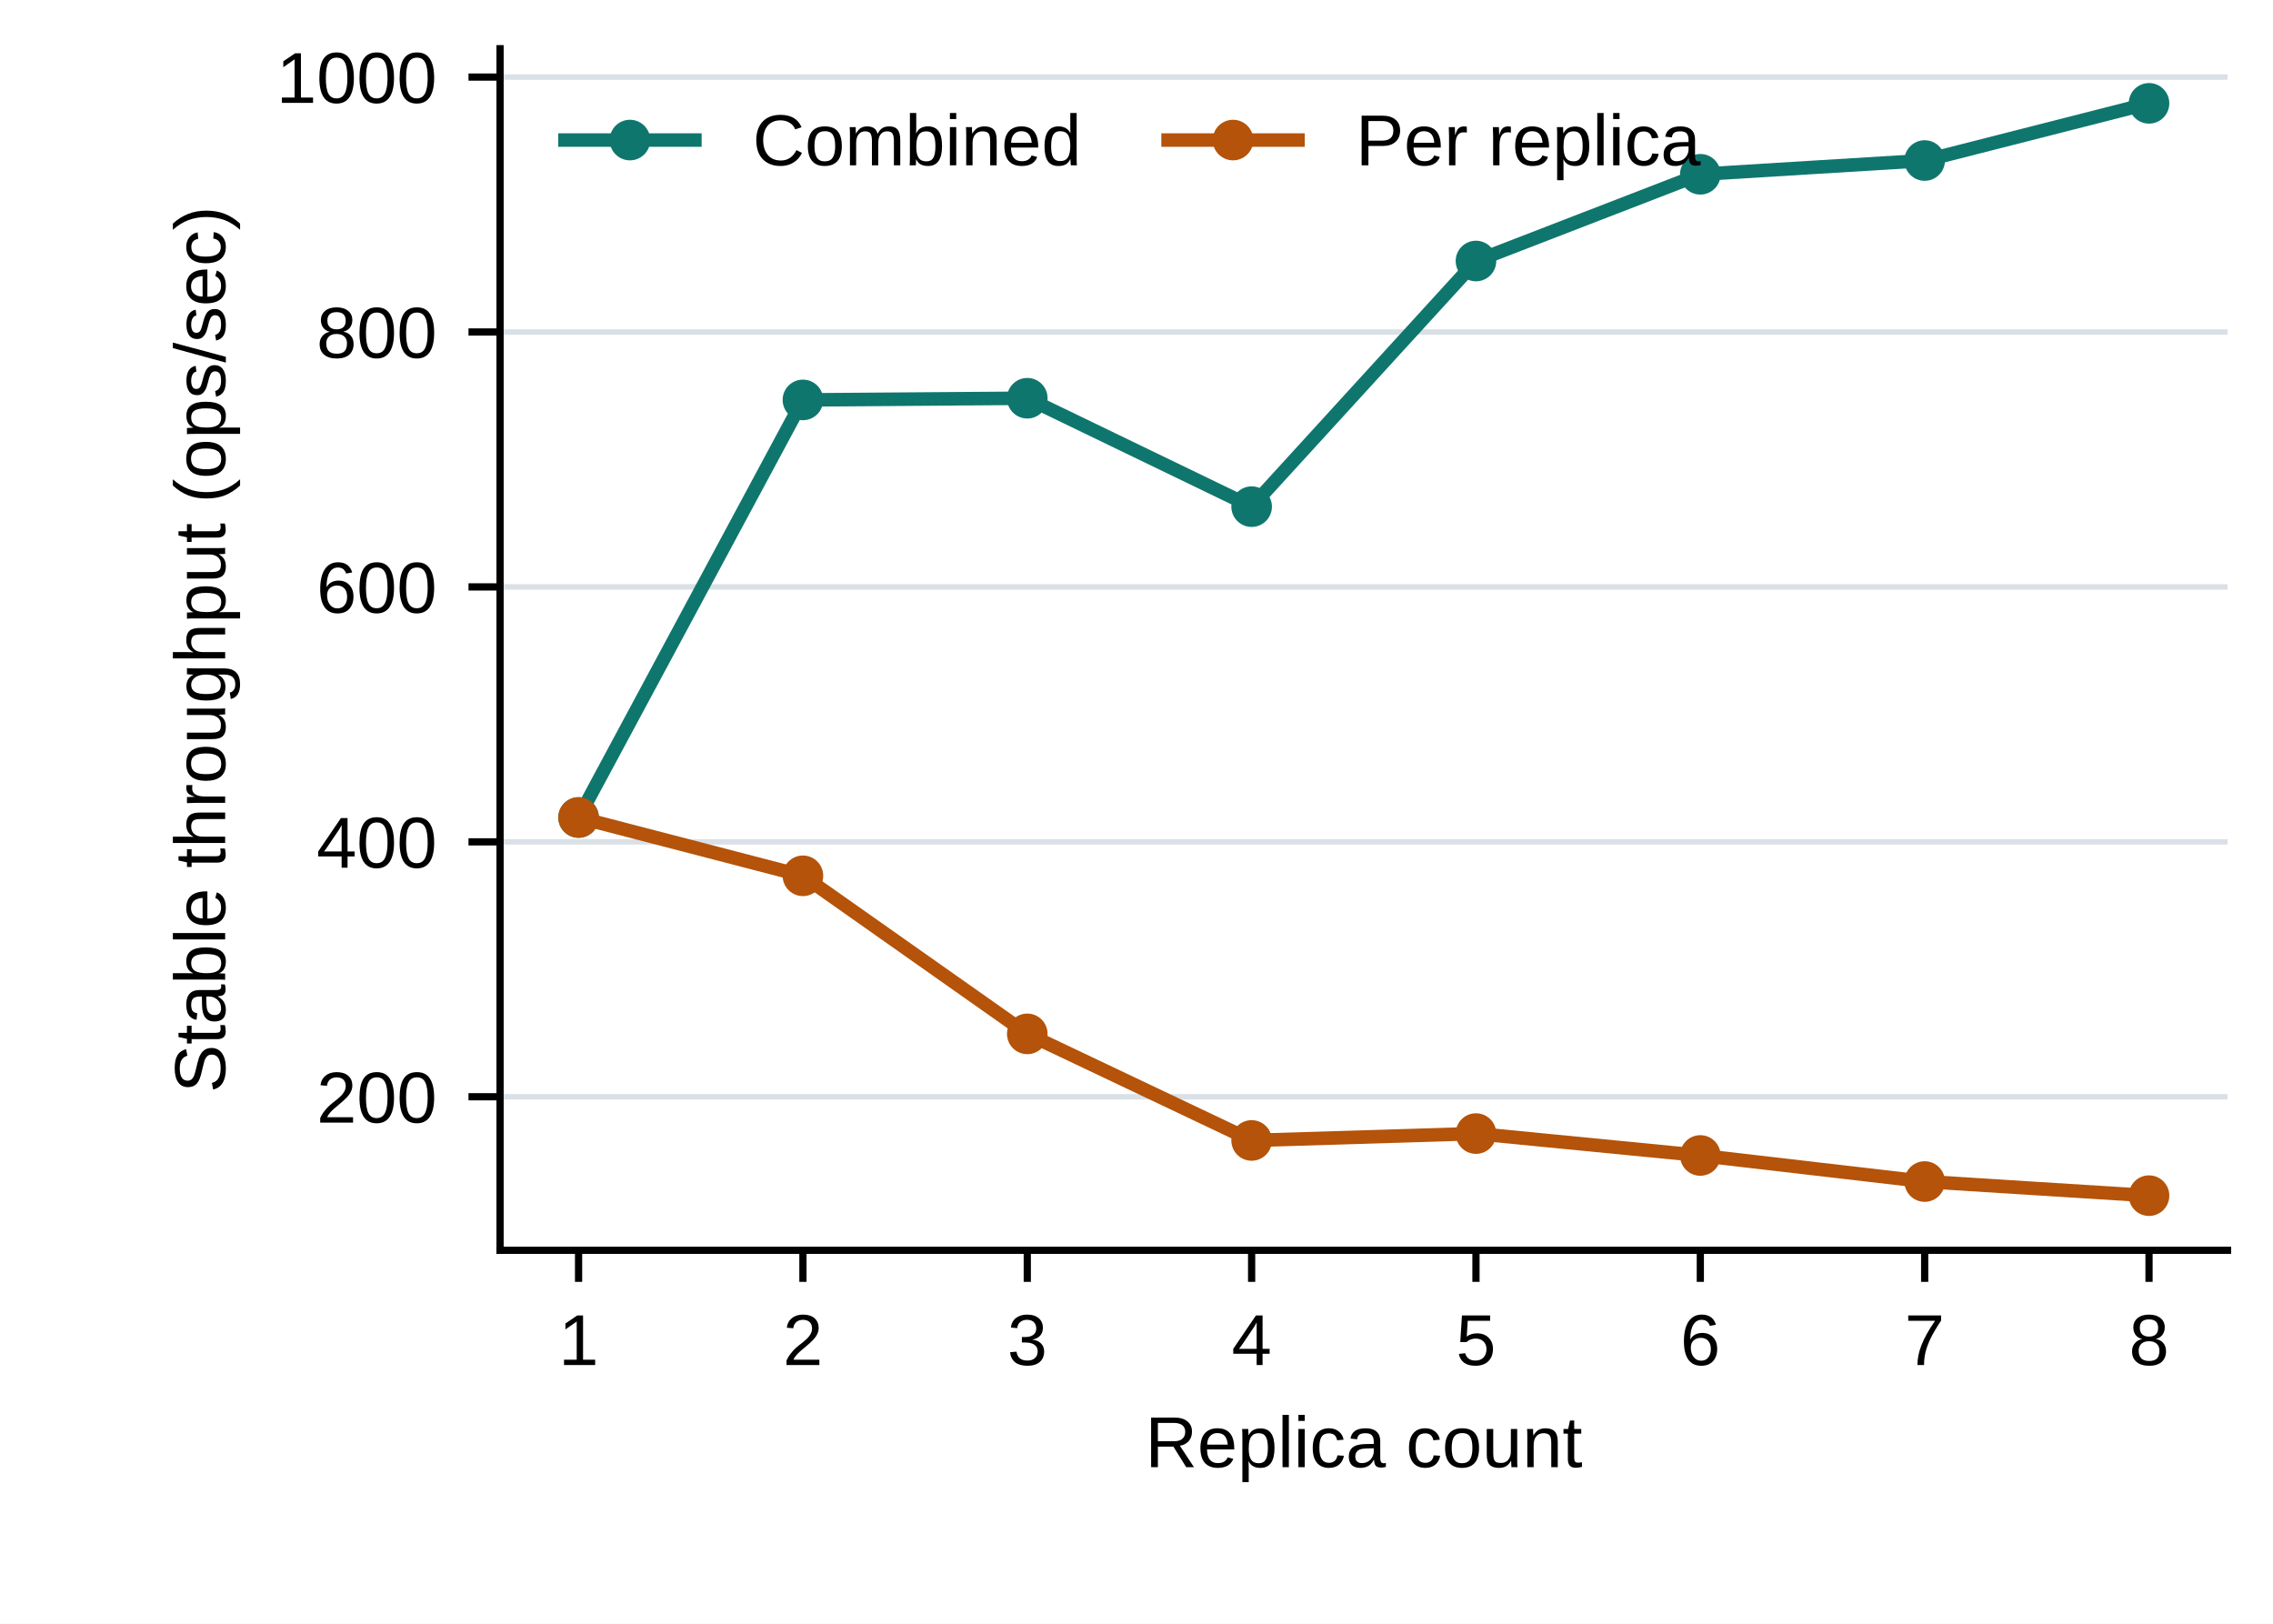
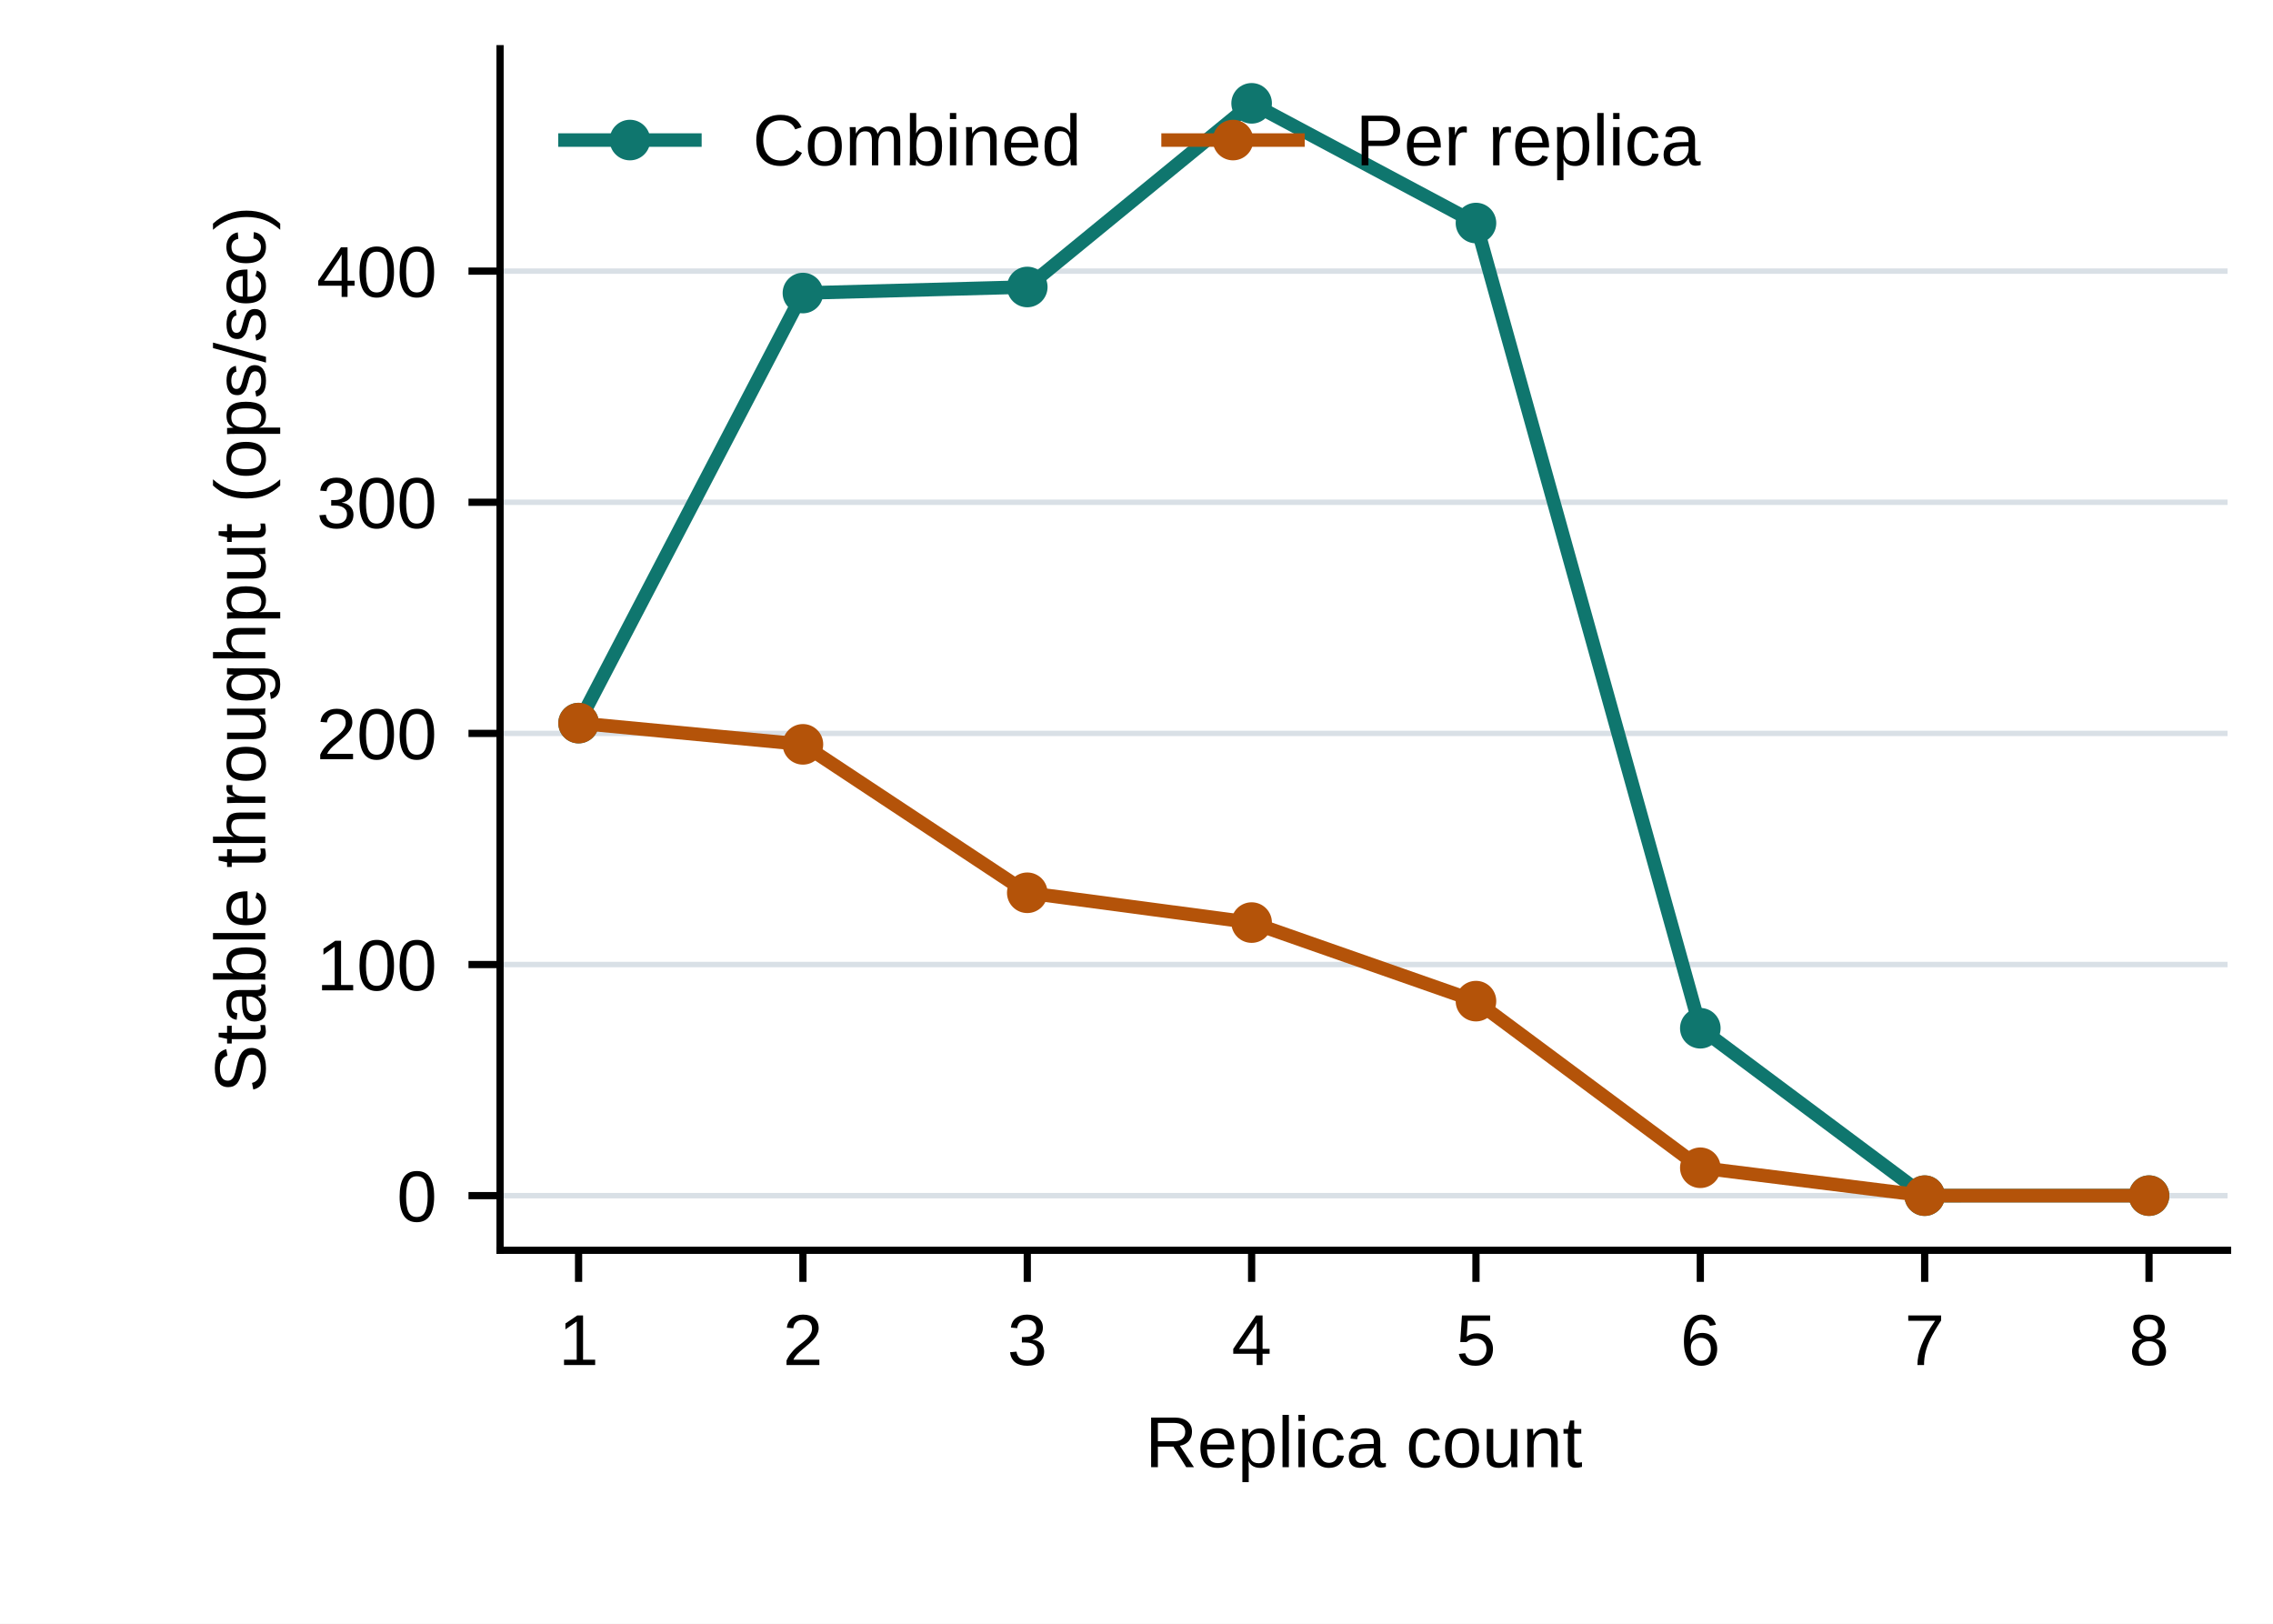
<svg xmlns="http://www.w3.org/2000/svg" xmlns:xlink="http://www.w3.org/1999/xlink" width="252pt" height="180pt" viewBox="0 0 252 180" version="1.1">
  <defs>
    <style type="text/css">*{stroke-linejoin: round; stroke-linecap: butt}</style>
  </defs>
  <g id="figure_1">
    <g id="patch_1">
      <path d="M 0 180  L 252 180  L 252 0  L 0 0  z " style="fill: #ffffff" />
    </g>
    <g id="axes_1">
      <g id="patch_2">
        <path d="M 55.44 138.6  L 246.96 138.6  L 246.96 5.4  L 55.44 5.4  z " style="fill: #ffffff" />
      </g>
      <g id="matplotlib.axis_1">
        <g id="xtick_1">
          <g id="line2d_1">
            <defs>
-               <path id="m4c6cb4dc79" d="M 0 0  L 0 3.5  " style="stroke: #000000; stroke-width: 0.8" />
+               <path id="m0c107e2e65" d="M 0 0  L 0 3.5  " style="stroke: #000000; stroke-width: 0.8" />
            </defs>
            <g>
-               <use xlink:href="#m4c6cb4dc79" x="64.145" y="138.6" style="stroke: #000000; stroke-width: 0.8" />
+               <use xlink:href="#m0c107e2e65" x="64.145" y="138.6" style="stroke: #000000; stroke-width: 0.8" />
            </g>
          </g>
          <g id="text_1">
            <text style="font: 8px 'Arial'; text-anchor: middle" x="64.145" y="151.326" transform="rotate(-0 64.14545 151.3262)">1</text>
          </g>
        </g>
        <g id="xtick_2">
          <g id="line2d_2">
            <g>
-               <use xlink:href="#m4c6cb4dc79" x="89.018" y="138.6" style="stroke: #000000; stroke-width: 0.8" />
+               <use xlink:href="#m0c107e2e65" x="89.018" y="138.6" style="stroke: #000000; stroke-width: 0.8" />
            </g>
          </g>
          <g id="text_2">
            <text style="font: 8px 'Arial'; text-anchor: middle" x="89.018" y="151.326" transform="rotate(-0 89.01818 151.3262)">2</text>
          </g>
        </g>
        <g id="xtick_3">
          <g id="line2d_3">
            <g>
-               <use xlink:href="#m4c6cb4dc79" x="113.891" y="138.6" style="stroke: #000000; stroke-width: 0.8" />
+               <use xlink:href="#m0c107e2e65" x="113.891" y="138.6" style="stroke: #000000; stroke-width: 0.8" />
            </g>
          </g>
          <g id="text_3">
            <text style="font: 8px 'Arial'; text-anchor: middle" x="113.891" y="151.326" transform="rotate(-0 113.8909 151.3262)">3</text>
          </g>
        </g>
        <g id="xtick_4">
          <g id="line2d_4">
            <g>
-               <use xlink:href="#m4c6cb4dc79" x="138.764" y="138.6" style="stroke: #000000; stroke-width: 0.8" />
+               <use xlink:href="#m0c107e2e65" x="138.764" y="138.6" style="stroke: #000000; stroke-width: 0.8" />
            </g>
          </g>
          <g id="text_4">
            <text style="font: 8px 'Arial'; text-anchor: middle" x="138.764" y="151.326" transform="rotate(-0 138.7636 151.3262)">4</text>
          </g>
        </g>
        <g id="xtick_5">
          <g id="line2d_5">
            <g>
-               <use xlink:href="#m4c6cb4dc79" x="163.636" y="138.6" style="stroke: #000000; stroke-width: 0.8" />
+               <use xlink:href="#m0c107e2e65" x="163.636" y="138.6" style="stroke: #000000; stroke-width: 0.8" />
            </g>
          </g>
          <g id="text_5">
            <text style="font: 8px 'Arial'; text-anchor: middle" x="163.636" y="151.326" transform="rotate(-0 163.6364 151.3262)">5</text>
          </g>
        </g>
        <g id="xtick_6">
          <g id="line2d_6">
            <g>
-               <use xlink:href="#m4c6cb4dc79" x="188.509" y="138.6" style="stroke: #000000; stroke-width: 0.8" />
+               <use xlink:href="#m0c107e2e65" x="188.509" y="138.6" style="stroke: #000000; stroke-width: 0.8" />
            </g>
          </g>
          <g id="text_6">
            <text style="font: 8px 'Arial'; text-anchor: middle" x="188.509" y="151.326" transform="rotate(-0 188.5091 151.3262)">6</text>
          </g>
        </g>
        <g id="xtick_7">
          <g id="line2d_7">
            <g>
-               <use xlink:href="#m4c6cb4dc79" x="213.382" y="138.6" style="stroke: #000000; stroke-width: 0.8" />
+               <use xlink:href="#m0c107e2e65" x="213.382" y="138.6" style="stroke: #000000; stroke-width: 0.8" />
            </g>
          </g>
          <g id="text_7">
            <text style="font: 8px 'Arial'; text-anchor: middle" x="213.382" y="151.326" transform="rotate(-0 213.3818 151.3262)">7</text>
          </g>
        </g>
        <g id="xtick_8">
          <g id="line2d_8">
            <g>
-               <use xlink:href="#m4c6cb4dc79" x="238.255" y="138.6" style="stroke: #000000; stroke-width: 0.8" />
+               <use xlink:href="#m0c107e2e65" x="238.255" y="138.6" style="stroke: #000000; stroke-width: 0.8" />
            </g>
          </g>
          <g id="text_8">
            <text style="font: 8px 'Arial'; text-anchor: middle" x="238.255" y="151.326" transform="rotate(-0 238.2545 151.3262)">8</text>
          </g>
        </g>
        <g id="text_9">
          <text style="font: 8px 'Arial'; text-anchor: middle" x="151.2" y="162.643" transform="rotate(-0 151.2 162.6425)">Replica count</text>
        </g>
      </g>
      <g id="matplotlib.axis_2">
        <g id="ytick_1">
          <g id="line2d_9">
-             <path d="M 55.44 121.584  L 246.96 121.584  " clip-path="url(#pb1685c3cee)" style="fill: none; stroke: #d9e0e6; stroke-width: 0.6; stroke-linecap: square" />
+             <path d="M 55.44 132.545  L 246.96 132.545  " clip-path="url(#p398b1fc0d8)" style="fill: none; stroke: #d9e0e6; stroke-width: 0.6; stroke-linecap: square" />
          </g>
          <g id="line2d_10">
            <defs>
-               <path id="mee82ebaf09" d="M 0 0  L -3.5 0  " style="stroke: #000000; stroke-width: 0.8" />
+               <path id="me372eb7b53" d="M 0 0  L -3.5 0  " style="stroke: #000000; stroke-width: 0.8" />
            </defs>
            <g>
-               <use xlink:href="#mee82ebaf09" x="55.44" y="121.584" style="stroke: #000000; stroke-width: 0.8" />
+               <use xlink:href="#me372eb7b53" x="55.44" y="132.545" style="stroke: #000000; stroke-width: 0.8" />
            </g>
          </g>
          <g id="text_10">
-             <text style="font: 8px 'Arial'; text-anchor: end" x="48.44" y="124.447" transform="rotate(-0 48.44 124.447)">200</text>
+             <text style="font: 8px 'Arial'; text-anchor: end" x="48.44" y="135.409" transform="rotate(-0 48.44 135.4086)">0</text>
          </g>
        </g>
        <g id="ytick_2">
          <g id="line2d_11">
-             <path d="M 55.44 93.323  L 246.96 93.323  " clip-path="url(#pb1685c3cee)" style="fill: none; stroke: #d9e0e6; stroke-width: 0.6; stroke-linecap: square" />
+             <path d="M 55.44 106.923  L 246.96 106.923  " clip-path="url(#p398b1fc0d8)" style="fill: none; stroke: #d9e0e6; stroke-width: 0.6; stroke-linecap: square" />
          </g>
          <g id="line2d_12">
            <g>
-               <use xlink:href="#mee82ebaf09" x="55.44" y="93.323" style="stroke: #000000; stroke-width: 0.8" />
+               <use xlink:href="#me372eb7b53" x="55.44" y="106.923" style="stroke: #000000; stroke-width: 0.8" />
            </g>
          </g>
          <g id="text_11">
-             <text style="font: 8px 'Arial'; text-anchor: end" x="48.44" y="96.187" transform="rotate(-0 48.44 96.18662)">400</text>
+             <text style="font: 8px 'Arial'; text-anchor: end" x="48.44" y="109.786" transform="rotate(-0 48.44 109.7863)">100</text>
          </g>
        </g>
        <g id="ytick_3">
          <g id="line2d_13">
-             <path d="M 55.44 65.063  L 246.96 65.063  " clip-path="url(#pb1685c3cee)" style="fill: none; stroke: #d9e0e6; stroke-width: 0.6; stroke-linecap: square" />
+             <path d="M 55.44 81.301  L 246.96 81.301  " clip-path="url(#p398b1fc0d8)" style="fill: none; stroke: #d9e0e6; stroke-width: 0.6; stroke-linecap: square" />
          </g>
          <g id="line2d_14">
            <g>
-               <use xlink:href="#mee82ebaf09" x="55.44" y="65.063" style="stroke: #000000; stroke-width: 0.8" />
+               <use xlink:href="#me372eb7b53" x="55.44" y="81.301" style="stroke: #000000; stroke-width: 0.8" />
            </g>
          </g>
          <g id="text_12">
-             <text style="font: 8px 'Arial'; text-anchor: end" x="48.44" y="67.926" transform="rotate(-0 48.44 67.92629)">600</text>
+             <text style="font: 8px 'Arial'; text-anchor: end" x="48.44" y="84.164" transform="rotate(-0 48.44 84.16393)">200</text>
          </g>
        </g>
        <g id="ytick_4">
          <g id="line2d_15">
-             <path d="M 55.44 36.803  L 246.96 36.803  " clip-path="url(#pb1685c3cee)" style="fill: none; stroke: #d9e0e6; stroke-width: 0.6; stroke-linecap: square" />
+             <path d="M 55.44 55.678  L 246.96 55.678  " clip-path="url(#p398b1fc0d8)" style="fill: none; stroke: #d9e0e6; stroke-width: 0.6; stroke-linecap: square" />
          </g>
          <g id="line2d_16">
            <g>
-               <use xlink:href="#mee82ebaf09" x="55.44" y="36.803" style="stroke: #000000; stroke-width: 0.8" />
+               <use xlink:href="#me372eb7b53" x="55.44" y="55.678" style="stroke: #000000; stroke-width: 0.8" />
            </g>
          </g>
          <g id="text_13">
-             <text style="font: 8px 'Arial'; text-anchor: end" x="48.44" y="39.666" transform="rotate(-0 48.44 39.66596)">800</text>
+             <text style="font: 8px 'Arial'; text-anchor: end" x="48.44" y="58.542" transform="rotate(-0 48.44 58.54161)">300</text>
          </g>
        </g>
        <g id="ytick_5">
          <g id="line2d_17">
-             <path d="M 55.44 8.543  L 246.96 8.543  " clip-path="url(#pb1685c3cee)" style="fill: none; stroke: #d9e0e6; stroke-width: 0.6; stroke-linecap: square" />
+             <path d="M 55.44 30.056  L 246.96 30.056  " clip-path="url(#p398b1fc0d8)" style="fill: none; stroke: #d9e0e6; stroke-width: 0.6; stroke-linecap: square" />
          </g>
          <g id="line2d_18">
            <g>
-               <use xlink:href="#mee82ebaf09" x="55.44" y="8.543" style="stroke: #000000; stroke-width: 0.8" />
+               <use xlink:href="#me372eb7b53" x="55.44" y="30.056" style="stroke: #000000; stroke-width: 0.8" />
            </g>
          </g>
          <g id="text_14">
-             <text style="font: 8px 'Arial'; text-anchor: end" x="48.44" y="11.406" transform="rotate(-0 48.44 11.40563)">1000</text>
+             <text style="font: 8px 'Arial'; text-anchor: end" x="48.44" y="32.919" transform="rotate(-0 48.44 32.91928)">400</text>
          </g>
        </g>
        <g id="text_15">
-           <text style="font: 8px 'Arial'; text-anchor: middle" x="24.961" y="72" transform="rotate(-90 24.96125 72)">Stable throughput (ops/sec)</text>
+           <text style="font: 8px 'Arial'; text-anchor: middle" x="29.41" y="72" transform="rotate(-90 29.41 72)">Stable throughput (ops/sec)</text>
        </g>
      </g>
      <g id="line2d_19">
-         <path d="M 64.145 90.623  L 89.018 44.332  L 113.891 44.146  L 138.764 56.165  L 163.636 28.935  L 188.509 19.319  L 213.382 17.795  L 238.255 11.455  " clip-path="url(#pb1685c3cee)" style="fill: none; stroke: #0f766e; stroke-width: 1.5; stroke-linecap: square" />
+         <path d="M 64.145 80.159  L 89.018 32.485  L 113.891 31.815  L 138.764 11.455  L 163.636 24.726  L 188.509 113.987  L 213.382 132.545  L 238.255 132.542  " clip-path="url(#p398b1fc0d8)" style="fill: none; stroke: #0f766e; stroke-width: 1.5; stroke-linecap: square" />
        <defs>
-           <path id="m088fbcb0b0" d="M 0 1.75  C 0.464 1.75 0.909 1.566 1.237 1.237  C 1.566 0.909 1.75 0.464 1.75 0  C 1.75 -0.464 1.566 -0.909 1.237 -1.237  C 0.909 -1.566 0.464 -1.75 0 -1.75  C -0.464 -1.75 -0.909 -1.566 -1.237 -1.237  C -1.566 -0.909 -1.75 -0.464 -1.75 0  C -1.75 0.464 -1.566 0.909 -1.237 1.237  C -0.909 1.566 -0.464 1.75 0 1.75  z " style="stroke: #0f766e" />
+           <path id="m7261bf269c" d="M 0 1.75  C 0.464 1.75 0.909 1.566 1.237 1.237  C 1.566 0.909 1.75 0.464 1.75 0  C 1.75 -0.464 1.566 -0.909 1.237 -1.237  C 0.909 -1.566 0.464 -1.75 0 -1.75  C -0.464 -1.75 -0.909 -1.566 -1.237 -1.237  C -1.566 -0.909 -1.75 -0.464 -1.75 0  C -1.75 0.464 -1.566 0.909 -1.237 1.237  C -0.909 1.566 -0.464 1.75 0 1.75  z " style="stroke: #0f766e" />
        </defs>
-         <g clip-path="url(#pb1685c3cee)">
-           <use xlink:href="#m088fbcb0b0" x="64.145" y="90.623" style="fill: #0f766e; stroke: #0f766e" />
-           <use xlink:href="#m088fbcb0b0" x="89.018" y="44.332" style="fill: #0f766e; stroke: #0f766e" />
-           <use xlink:href="#m088fbcb0b0" x="113.891" y="44.146" style="fill: #0f766e; stroke: #0f766e" />
-           <use xlink:href="#m088fbcb0b0" x="138.764" y="56.165" style="fill: #0f766e; stroke: #0f766e" />
-           <use xlink:href="#m088fbcb0b0" x="163.636" y="28.935" style="fill: #0f766e; stroke: #0f766e" />
-           <use xlink:href="#m088fbcb0b0" x="188.509" y="19.319" style="fill: #0f766e; stroke: #0f766e" />
-           <use xlink:href="#m088fbcb0b0" x="213.382" y="17.795" style="fill: #0f766e; stroke: #0f766e" />
-           <use xlink:href="#m088fbcb0b0" x="238.255" y="11.455" style="fill: #0f766e; stroke: #0f766e" />
+         <g clip-path="url(#p398b1fc0d8)">
+           <use xlink:href="#m7261bf269c" x="64.145" y="80.159" style="fill: #0f766e; stroke: #0f766e" />
+           <use xlink:href="#m7261bf269c" x="89.018" y="32.485" style="fill: #0f766e; stroke: #0f766e" />
+           <use xlink:href="#m7261bf269c" x="113.891" y="31.815" style="fill: #0f766e; stroke: #0f766e" />
+           <use xlink:href="#m7261bf269c" x="138.764" y="11.455" style="fill: #0f766e; stroke: #0f766e" />
+           <use xlink:href="#m7261bf269c" x="163.636" y="24.726" style="fill: #0f766e; stroke: #0f766e" />
+           <use xlink:href="#m7261bf269c" x="188.509" y="113.987" style="fill: #0f766e; stroke: #0f766e" />
+           <use xlink:href="#m7261bf269c" x="213.382" y="132.545" style="fill: #0f766e; stroke: #0f766e" />
+           <use xlink:href="#m7261bf269c" x="238.255" y="132.542" style="fill: #0f766e; stroke: #0f766e" />
        </g>
      </g>
      <g id="line2d_20">
-         <path d="M 64.145 90.623  L 89.018 97.088  L 113.891 114.611  L 138.764 126.424  L 163.636 125.662  L 188.509 128.09  L 213.382 130.98  L 238.255 132.545  " clip-path="url(#pb1685c3cee)" style="fill: none; stroke: #b45309; stroke-width: 1.5; stroke-linecap: square" />
+         <path d="M 64.145 80.159  L 89.018 82.515  L 113.891 98.969  L 138.764 102.273  L 163.636 110.981  L 188.509 129.452  L 213.382 132.545  L 238.255 132.545  " clip-path="url(#p398b1fc0d8)" style="fill: none; stroke: #b45309; stroke-width: 1.5; stroke-linecap: square" />
        <defs>
-           <path id="mf99d9cab46" d="M 0 1.75  C 0.464 1.75 0.909 1.566 1.237 1.237  C 1.566 0.909 1.75 0.464 1.75 0  C 1.75 -0.464 1.566 -0.909 1.237 -1.237  C 0.909 -1.566 0.464 -1.75 0 -1.75  C -0.464 -1.75 -0.909 -1.566 -1.237 -1.237  C -1.566 -0.909 -1.75 -0.464 -1.75 0  C -1.75 0.464 -1.566 0.909 -1.237 1.237  C -0.909 1.566 -0.464 1.75 0 1.75  z " style="stroke: #b45309" />
+           <path id="m3968b7e96f" d="M 0 1.75  C 0.464 1.75 0.909 1.566 1.237 1.237  C 1.566 0.909 1.75 0.464 1.75 0  C 1.75 -0.464 1.566 -0.909 1.237 -1.237  C 0.909 -1.566 0.464 -1.75 0 -1.75  C -0.464 -1.75 -0.909 -1.566 -1.237 -1.237  C -1.566 -0.909 -1.75 -0.464 -1.75 0  C -1.75 0.464 -1.566 0.909 -1.237 1.237  C -0.909 1.566 -0.464 1.75 0 1.75  z " style="stroke: #b45309" />
        </defs>
-         <g clip-path="url(#pb1685c3cee)">
-           <use xlink:href="#mf99d9cab46" x="64.145" y="90.623" style="fill: #b45309; stroke: #b45309" />
-           <use xlink:href="#mf99d9cab46" x="89.018" y="97.088" style="fill: #b45309; stroke: #b45309" />
-           <use xlink:href="#mf99d9cab46" x="113.891" y="114.611" style="fill: #b45309; stroke: #b45309" />
-           <use xlink:href="#mf99d9cab46" x="138.764" y="126.424" style="fill: #b45309; stroke: #b45309" />
-           <use xlink:href="#mf99d9cab46" x="163.636" y="125.662" style="fill: #b45309; stroke: #b45309" />
-           <use xlink:href="#mf99d9cab46" x="188.509" y="128.09" style="fill: #b45309; stroke: #b45309" />
-           <use xlink:href="#mf99d9cab46" x="213.382" y="130.98" style="fill: #b45309; stroke: #b45309" />
-           <use xlink:href="#mf99d9cab46" x="238.255" y="132.545" style="fill: #b45309; stroke: #b45309" />
+         <g clip-path="url(#p398b1fc0d8)">
+           <use xlink:href="#m3968b7e96f" x="64.145" y="80.159" style="fill: #b45309; stroke: #b45309" />
+           <use xlink:href="#m3968b7e96f" x="89.018" y="82.515" style="fill: #b45309; stroke: #b45309" />
+           <use xlink:href="#m3968b7e96f" x="113.891" y="98.969" style="fill: #b45309; stroke: #b45309" />
+           <use xlink:href="#m3968b7e96f" x="138.764" y="102.273" style="fill: #b45309; stroke: #b45309" />
+           <use xlink:href="#m3968b7e96f" x="163.636" y="110.981" style="fill: #b45309; stroke: #b45309" />
+           <use xlink:href="#m3968b7e96f" x="188.509" y="129.452" style="fill: #b45309; stroke: #b45309" />
+           <use xlink:href="#m3968b7e96f" x="213.382" y="132.545" style="fill: #b45309; stroke: #b45309" />
+           <use xlink:href="#m3968b7e96f" x="238.255" y="132.545" style="fill: #b45309; stroke: #b45309" />
        </g>
      </g>
      <g id="patch_3">
        <path d="M 55.44 138.6  L 55.44 5.4  " style="fill: none; stroke: #000000; stroke-width: 0.8; stroke-linejoin: miter; stroke-linecap: square" />
      </g>
      <g id="patch_4">
        <path d="M 55.44 138.6  L 246.96 138.6  " style="fill: none; stroke: #000000; stroke-width: 0.8; stroke-linejoin: miter; stroke-linecap: square" />
      </g>
      <g id="legend_1">
        <g id="line2d_21">
          <path d="M 62.64 15.526  L 69.84 15.526  L 77.04 15.526  " style="fill: none; stroke: #0f766e; stroke-width: 1.5; stroke-linecap: square" />
          <g>
-             <use xlink:href="#m088fbcb0b0" x="69.84" y="15.526" style="fill: #0f766e; stroke: #0f766e" />
+             <use xlink:href="#m7261bf269c" x="69.84" y="15.526" style="fill: #0f766e; stroke: #0f766e" />
          </g>
        </g>
        <g id="text_16">
          <text style="font: 8px 'Arial'; text-anchor: start" x="83.44" y="18.326" transform="rotate(-0 83.44 18.32625)">Combined</text>
        </g>
        <g id="line2d_22">
          <path d="M 129.502 15.526  L 136.702 15.526  L 143.903 15.526  " style="fill: none; stroke: #b45309; stroke-width: 1.5; stroke-linecap: square" />
          <g>
-             <use xlink:href="#mf99d9cab46" x="136.702" y="15.526" style="fill: #b45309; stroke: #b45309" />
+             <use xlink:href="#m3968b7e96f" x="136.702" y="15.526" style="fill: #b45309; stroke: #b45309" />
          </g>
        </g>
        <g id="text_17">
          <text style="font: 8px 'Arial'; text-anchor: start" x="150.303" y="18.326" transform="rotate(-0 150.3025 18.32625)">Per replica</text>
        </g>
      </g>
    </g>
  </g>
  <defs>
-     <clipPath id="pb1685c3cee">
+     <clipPath id="p398b1fc0d8">
      <rect x="55.44" y="5.4" width="191.52" height="133.2" />
    </clipPath>
  </defs>
</svg>
